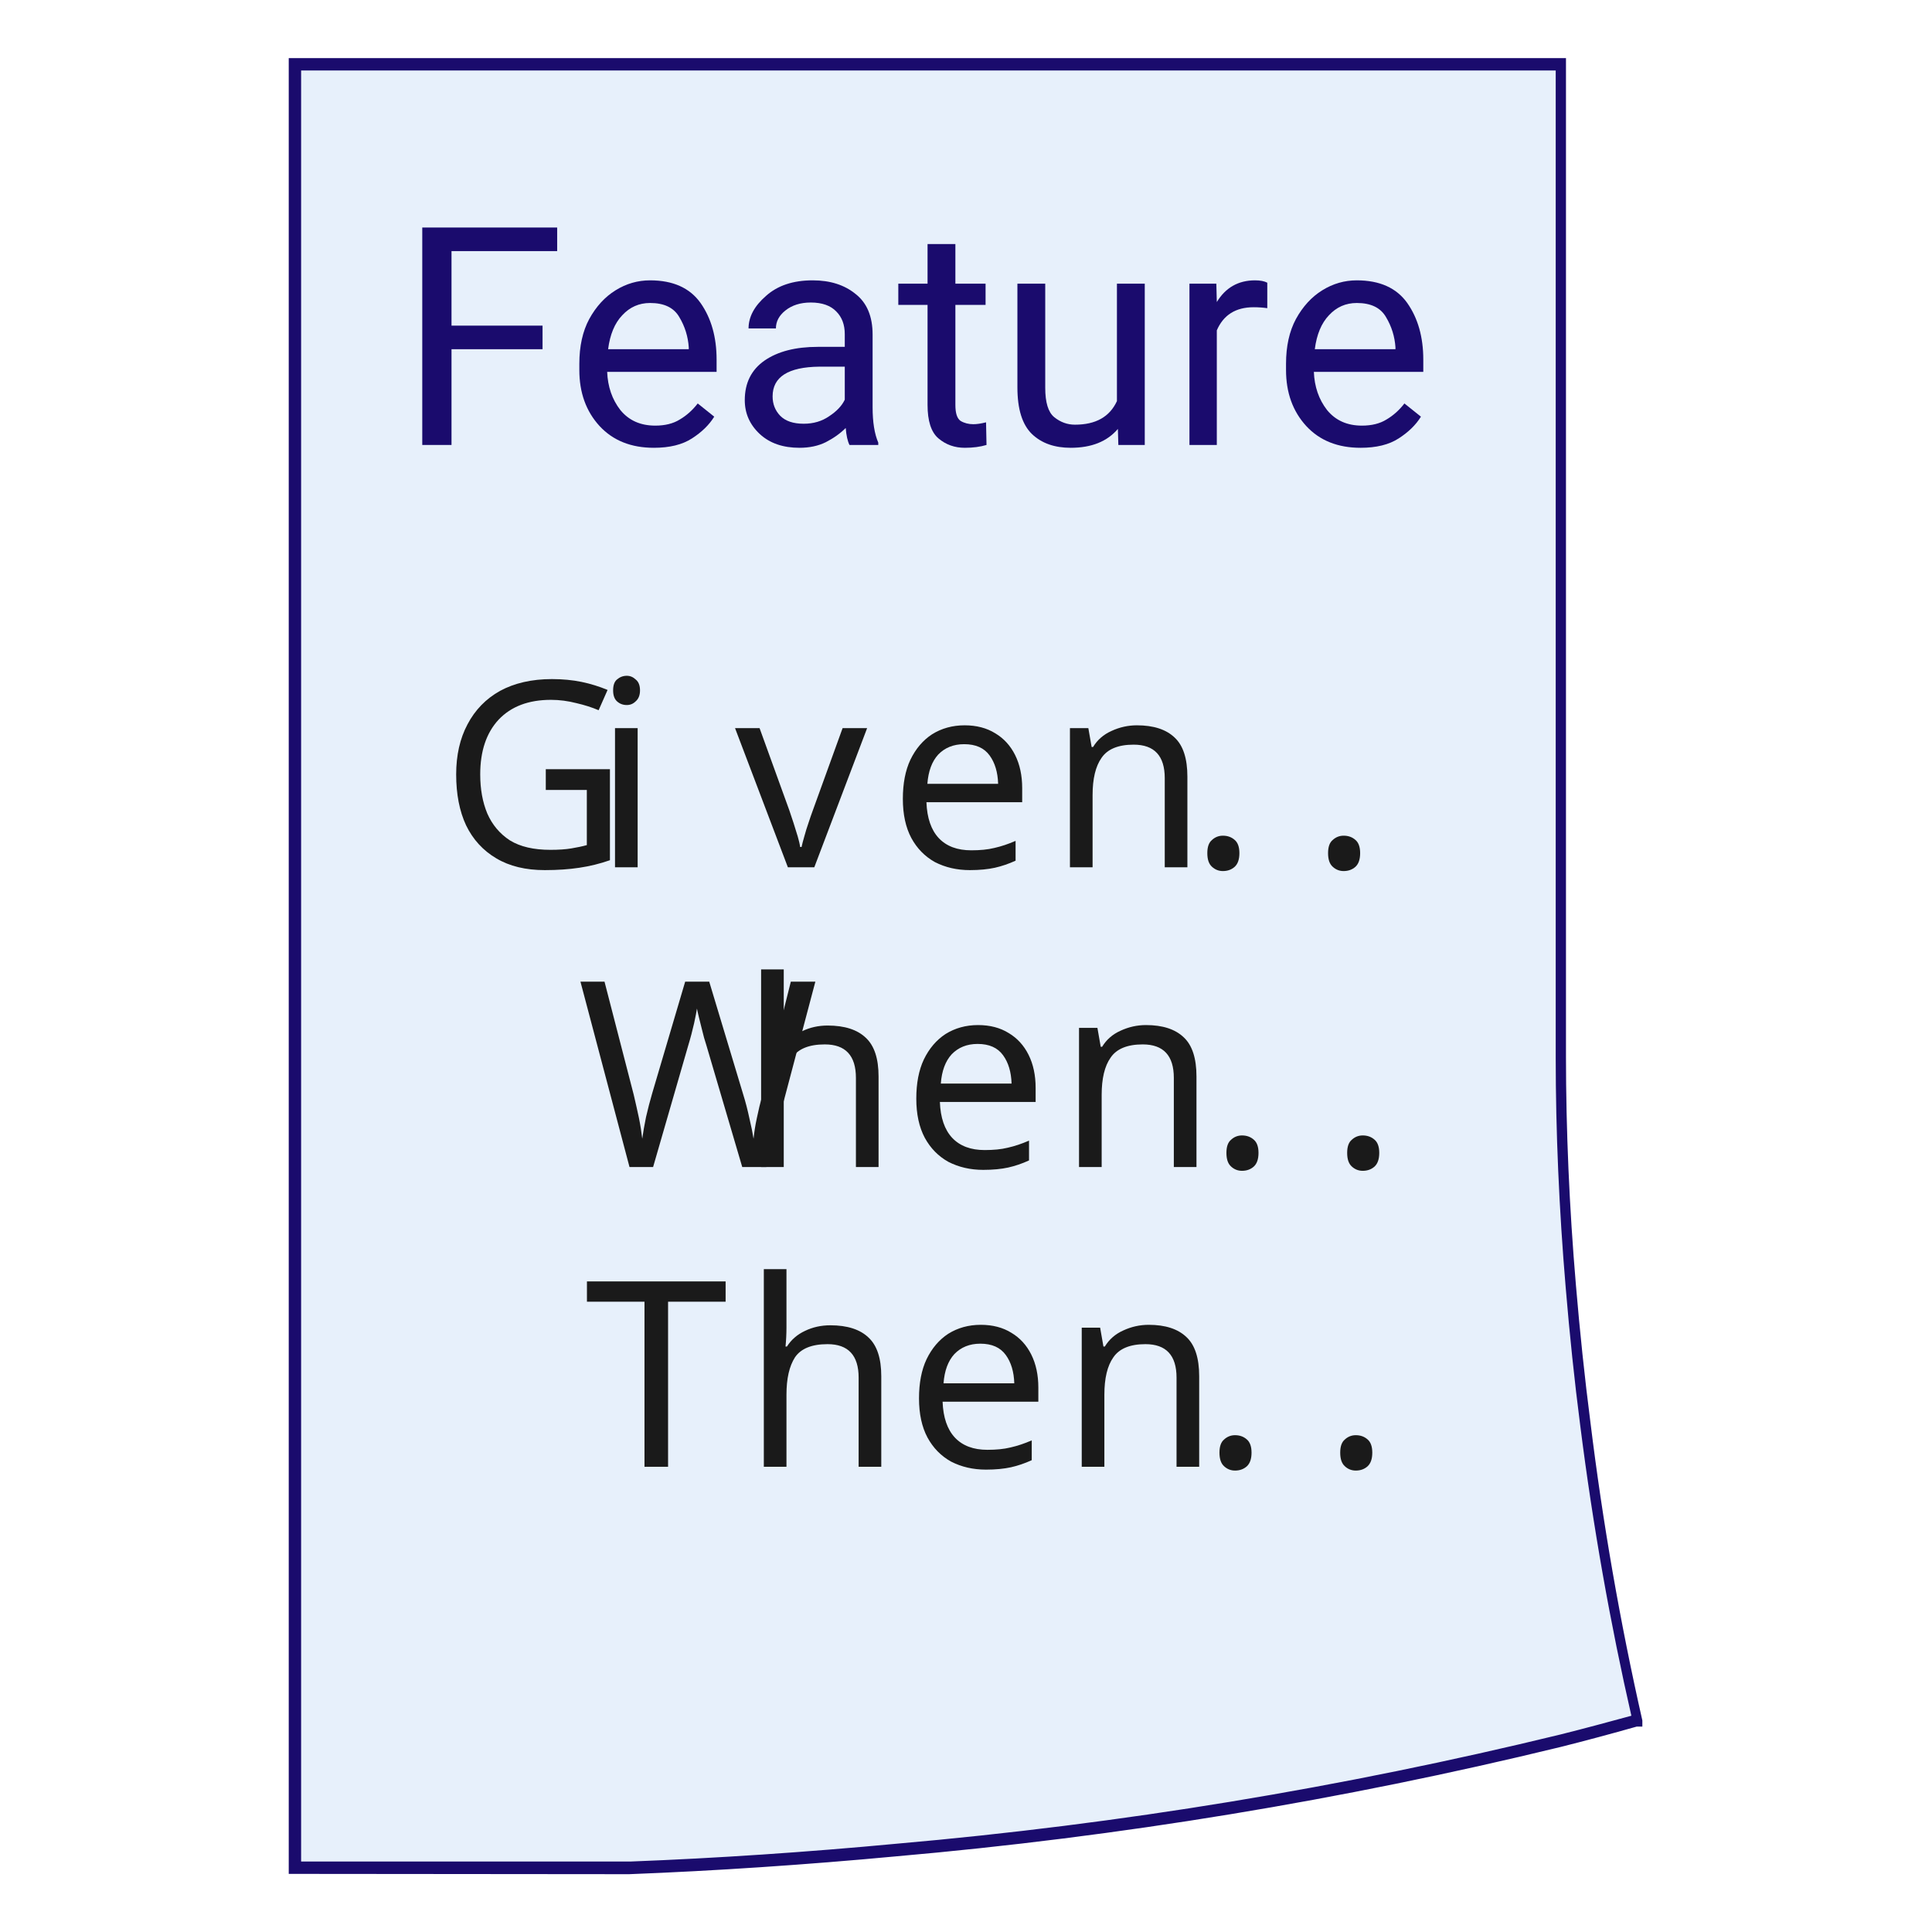
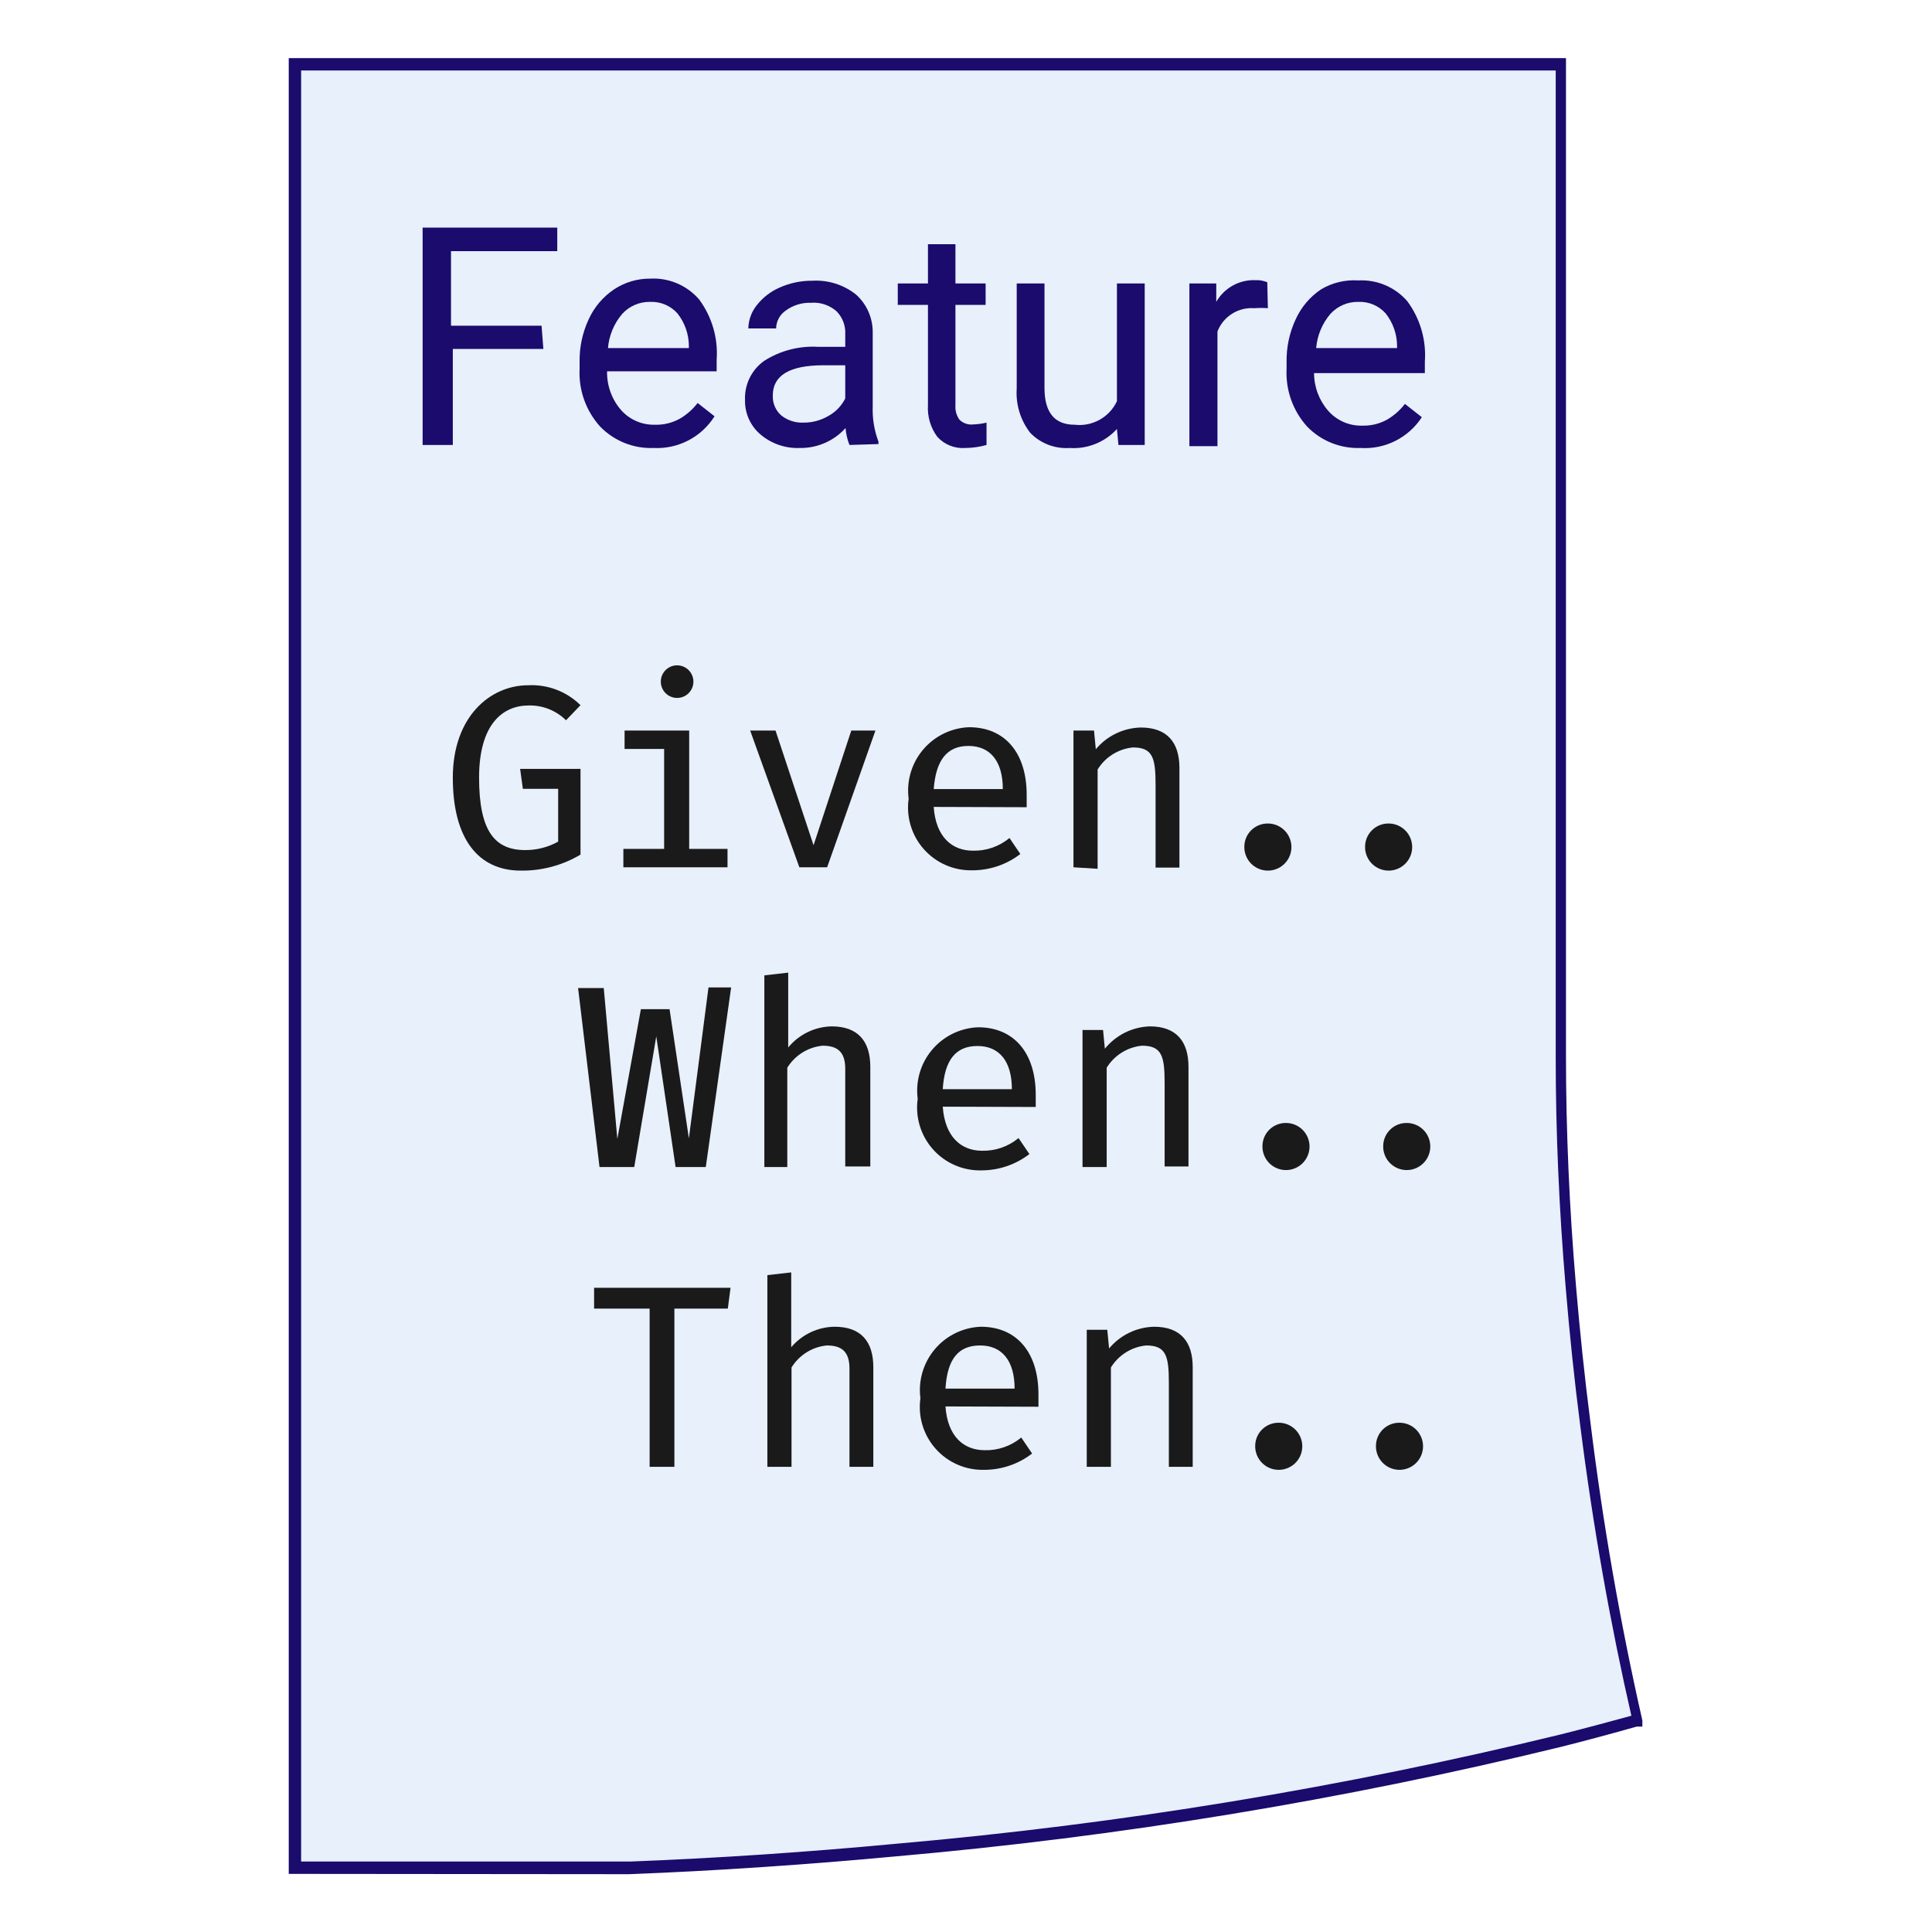
<svg xmlns="http://www.w3.org/2000/svg" id="main" viewBox="0 0 64 64">
  <defs>
-     <style>.cls-1{fill:#e7f0fb;}.cls-15,.cls-2{fill:#1a0b6d;}.cls-2{stroke:#1a0b6d;stroke-miterlimit:10;stroke-width:0.15px;}.cls-3{font-size:8.61px;fill:#1a1a1a;font-family:FiraMonoOT, Fira Mono OT;}.cls-4{letter-spacing:-0.01em;}.cls-5{letter-spacing:-0.05em;}.cls-6{letter-spacing:-0.01em;}.cls-7{letter-spacing:0.01em;}.cls-8{letter-spacing:-0.06em;}.cls-9{letter-spacing:-0.14em;}.cls-10{letter-spacing:0.02em;}.cls-11{letter-spacing:-0.02em;}.cls-12{letter-spacing:0.01em;}.cls-13{letter-spacing:-0.06em;}.cls-14{letter-spacing:-0.14em;}.cls-15{font-size:10.13px;font-family:Roboto-Regular, Roboto;}.cls-16{letter-spacing:0em;}.cls-17{letter-spacing:0em;}.cls-18{letter-spacing:0.01em;}.cls-19{letter-spacing:0em;}.cls-20{letter-spacing:0.01em;}.cls-21{letter-spacing:0em;}</style>
+     <style>.cls-1{fill:#e7f0fb;}.cls-2,.cls-4{fill:#1a0b6d;}.cls-2{stroke:#1a0b6d;stroke-miterlimit:10;stroke-width:0.15px;}.cls-3{fill:#1a1a1a;}</style>
  </defs>
  <path class="cls-1" d="M54.21,57q-1.23.35-2.54.68a147.14,147.14,0,0,1-22,3.62c-3,.28-6,.48-8.83.59H9.77V2.13h41.9V35c0,2.39.11,4.94.33,7.59.12,1.49.28,3,.48,4.55A99.49,99.49,0,0,0,54.21,57Z" />
  <path class="cls-2" d="M9.77,62H9.64V2H51.8V35c0,2.43.11,5,.33,7.58.13,1.54.29,3.07.48,4.54A99.29,99.29,0,0,0,54.33,57l0,.12-.12,0c-.85.24-1.7.47-2.54.68a147.45,147.45,0,0,1-22,3.62c-3,.28-6,.48-8.83.59Zm.13-.26h11c2.86-.11,5.83-.31,8.81-.59a147.17,147.17,0,0,0,22-3.62c.8-.2,1.61-.42,2.42-.64-.71-3.1-1.29-6.36-1.71-9.69-.19-1.47-.35-3-.48-4.56-.22-2.6-.33-5.16-.33-7.6V2.26H9.9Z" />
-   <text class="cls-3" transform="translate(14.58 28.73)">
-     <tspan class="cls-4">G</tspan>
-     <tspan class="cls-5" x="5.06" y="0">i</tspan>
-     <tspan class="cls-6" x="9.77" y="0">v</tspan>
-     <tspan class="cls-7" x="14.86" y="0">e</tspan>
-     <tspan class="cls-8" x="20.13" y="0">n</tspan>
-     <tspan class="cls-9" x="24.79" y="0">.</tspan>
-     <tspan x="28.79" y="0">.</tspan>
-     <tspan x="-0.63" y="9.93"> </tspan>
-     <tspan class="cls-10" x="4.54" y="9.93">W</tspan>
-     <tspan class="cls-7" x="9.9" y="9.93">he</tspan>
-     <tspan class="cls-11" x="20.43" y="9.93">n</tspan>
-     <tspan class="cls-9" x="25.42" y="9.93">.</tspan>
-     <tspan x="29.42" y="9.93">.</tspan>
-     <tspan x="-0.39" y="19.86"> </tspan>
-     <tspan class="cls-12" x="4.77" y="19.86">T</tspan>
-     <tspan class="cls-7" x="9.99" y="19.86">he</tspan>
-     <tspan class="cls-13" x="20.52" y="19.86">n</tspan>
-     <tspan class="cls-14" x="25.19" y="19.86">.</tspan>
-     <tspan x="29.19" y="19.86">.</tspan>
-   </text>
-   <text class="cls-15" transform="translate(13.16 14.74)">
-     <tspan class="cls-16">F</tspan>
-     <tspan class="cls-17" x="5.58" y="0">e</tspan>
-     <tspan class="cls-18" x="10.98" y="0">a</tspan>
-     <tspan class="cls-19" x="16.55" y="0">t</tspan>
-     <tspan class="cls-20" x="19.87" y="0">u</tspan>
-     <tspan class="cls-21" x="25.54" y="0">r</tspan>
-     <tspan x="28.99" y="0">e</tspan>
-   </text>
+   <path class="cls-3" d="M15,25.76c0-2,1.22-3.06,2.5-3.06a2.3,2.3,0,0,1,1.73.66l-.48.5a1.7,1.7,0,0,0-1.24-.49c-.84,0-1.64.6-1.64,2.39s.53,2.4,1.53,2.4a2.22,2.22,0,0,0,1.09-.28V26.13H17.32l-.09-.66h2v2.84a3.77,3.77,0,0,1-2,.53C15.86,28.83,15,27.81,15,25.76Z" />
+   <path class="cls-3" d="M22.83,28.12H24.1v.61H20.65v-.61H22V24.81H20.69V24.2h2.14Zm-.4-5a.54.54,0,1,1,0-1.08.54.54,0,1,1,0,1.08Z" />
+   <path class="cls-3" d="M27.4,28.73h-.92L24.85,24.2h.84L26.95,28h0l1.25-3.8H29Z" />
+   <path class="cls-3" d="M30.93,26.73c.07,1,.61,1.45,1.3,1.45a1.82,1.82,0,0,0,1.21-.42l.36.53a2.6,2.6,0,0,1-1.59.54,2.08,2.08,0,0,1-2.11-2.37,2.1,2.1,0,0,1,2-2.37c1.19,0,1.91.85,1.91,2.24,0,.16,0,.3,0,.41Zm0-.59h2.29c0-.94-.43-1.43-1.14-1.43S31,25.18,30.93,26.15Z" />
+   <path class="cls-3" d="M35.56,28.73V24.2h.68l.06.62a2,2,0,0,1,1.49-.72c.88,0,1.28.5,1.28,1.34v3.3h-.79V26c0-.89-.09-1.24-.75-1.24a1.55,1.55,0,0,0-1.17.73v3.29Z" />
+   <path class="cls-3" d="M42,27.28a.78.78,0,1,1-.78.77A.77.77,0,0,1,42,27.28Z" />
+   <path class="cls-3" d="M46,27.28a.78.78,0,1,1-.78.77A.77.77,0,0,1,46,27.28Z" />
+   <path class="cls-3" d="M23.38,38.66h-1l-.64-4.33h0l-.73,4.33H19.86l-.71-5.93H20l.45,5h0l.78-4.3h.95l.64,4.28h0l.65-5h.75Z" />
+   <path class="cls-3" d="M25.32,38.66V32.31l.79-.09V34.7A1.91,1.91,0,0,1,27.55,34c.88,0,1.28.5,1.28,1.34v3.3H28V35.41c0-.54-.23-.77-.75-.77a1.55,1.55,0,0,0-1.17.73v3.29Z" />
+   <path class="cls-3" d="M31.23,36.66c.07,1,.61,1.46,1.3,1.46a1.82,1.82,0,0,0,1.21-.42l.36.53a2.6,2.6,0,0,1-1.59.54A2.08,2.08,0,0,1,30.4,36.4a2.1,2.1,0,0,1,2-2.37c1.19,0,1.91.85,1.91,2.24,0,.16,0,.3,0,.4Zm0-.58h2.29c0-.94-.43-1.43-1.14-1.43S31.29,35.1,31.23,36.08Z" />
+   <path class="cls-3" d="M35.86,38.66V34.12h.68l.06.62A2,2,0,0,1,38.09,34c.88,0,1.28.5,1.28,1.34v3.3h-.79V35.88c0-.89-.09-1.24-.75-1.24a1.55,1.55,0,0,0-1.17.73v3.29Z" />
+   <path class="cls-3" d="M42.6,37.2a.78.78,0,1,1-.78.77A.77.77,0,0,1,42.6,37.2Z" />
+   <path class="cls-3" d="M46.6,37.2a.78.78,0,1,1-.78.77A.77.77,0,0,1,46.6,37.2Z" />
+   <path class="cls-3" d="M22.34,43.35v5.24h-.82V43.35H19.68v-.69H24.2l-.09.69Z" />
+   <path class="cls-3" d="M25.42,48.59V42.24l.79-.09v2.48a1.91,1.91,0,0,1,1.44-.68c.88,0,1.28.5,1.28,1.34v3.3h-.79V45.34c0-.54-.23-.77-.75-.77a1.55,1.55,0,0,0-1.17.73v3.29Z" />
+   <path class="cls-3" d="M31.32,46.59c.07,1,.61,1.45,1.3,1.45a1.82,1.82,0,0,0,1.21-.42l.36.53a2.6,2.6,0,0,1-1.59.54,2.08,2.08,0,0,1-2.11-2.37,2.1,2.1,0,0,1,2-2.37c1.19,0,1.91.85,1.91,2.24,0,.16,0,.3,0,.41Zm0-.59h2.29c0-.94-.43-1.43-1.14-1.43S31.38,45,31.32,46Z" />
+   <path class="cls-3" d="M36,48.59V44.05h.68l.06.62a2,2,0,0,1,1.49-.72c.88,0,1.28.5,1.28,1.34v3.3h-.79V45.81c0-.89-.09-1.24-.75-1.24a1.55,1.55,0,0,0-1.17.73v3.29Z" />
+   <path class="cls-3" d="M42.36,47.13a.78.78,0,1,1-.78.77A.77.77,0,0,1,42.36,47.13Z" />
+   <path class="cls-3" d="M46.36,47.13a.78.78,0,1,1-.78.77A.77.77,0,0,1,46.36,47.13Z" />
+   <path class="cls-4" d="M18,11.56h-3v3.18H14V7.54h4.46v.78H14.94v2.47h3Z" />
+   <path class="cls-4" d="M21.65,14.84a2.34,2.34,0,0,1-1.77-.71,2.65,2.65,0,0,1-.68-1.91V12a3.21,3.21,0,0,1,.3-1.42,2.38,2.38,0,0,1,.85-1,2.14,2.14,0,0,1,1.19-.35,2,2,0,0,1,1.62.69,3,3,0,0,1,.58,2v.38H20.11a1.9,1.9,0,0,0,.46,1.28,1.45,1.45,0,0,0,1.13.49,1.6,1.6,0,0,0,.82-.2,2.06,2.06,0,0,0,.59-.52l.56.44A2.25,2.25,0,0,1,21.65,14.84ZM21.54,10a1.22,1.22,0,0,0-.93.4,2,2,0,0,0-.47,1.13h2.68v-.07a1.75,1.75,0,0,0-.38-1.08A1.15,1.15,0,0,0,21.54,10Z" />
+   <path class="cls-4" d="M28.14,14.74a1.92,1.92,0,0,1-.13-.56,2,2,0,0,1-1.52.66,1.89,1.89,0,0,1-1.3-.45,1.45,1.45,0,0,1-.51-1.14,1.51,1.51,0,0,1,.64-1.3,3,3,0,0,1,1.79-.46H28v-.42a1,1,0,0,0-.29-.76,1.15,1.15,0,0,0-.85-.28,1.33,1.33,0,0,0-.82.25.73.73,0,0,0-.33.6h-.92a1.26,1.26,0,0,1,.28-.77,1.94,1.94,0,0,1,.77-.59,2.59,2.59,0,0,1,1.07-.22,2.12,2.12,0,0,1,1.45.46A1.67,1.67,0,0,1,28.91,11v2.46a3,3,0,0,0,.19,1.17v.08ZM26.62,14a1.61,1.61,0,0,0,.82-.22,1.35,1.35,0,0,0,.56-.58v-1.1h-.72q-1.68,0-1.68,1a.83.83,0,0,0,.29.67A1.11,1.11,0,0,0,26.62,14Z" />
+   <path class="cls-4" d="M31.65,8.09v1.3h1v.71h-1v3.32a.74.74,0,0,0,.13.48.56.56,0,0,0,.46.16,2.19,2.19,0,0,0,.44-.06v.74a2.68,2.68,0,0,1-.7.1,1.14,1.14,0,0,1-.93-.37,1.59,1.59,0,0,1-.31-1.05V10.1h-1V9.39h1V8.09Z" />
+   <path class="cls-4" d="M37,14.21a1.94,1.94,0,0,1-1.57.63,1.66,1.66,0,0,1-1.3-.5,2.15,2.15,0,0,1-.45-1.47V9.39h.92v3.46q0,1.22,1,1.22a1.37,1.37,0,0,0,1.4-.78V9.39h.92v5.35h-.87Z" />
+   <path class="cls-4" d="M42,10.21a2.82,2.82,0,0,0-.45,0,1.21,1.21,0,0,0-1.22.77v3.8H39.4V9.39h.89V10a1.43,1.43,0,0,1,1.28-.72.94.94,0,0,1,.41.07Z" />
+   <path class="cls-4" d="M45.07,14.84a2.34,2.34,0,0,1-1.77-.71,2.65,2.65,0,0,1-.68-1.91V12a3.21,3.21,0,0,1,.3-1.42,2.38,2.38,0,0,1,.85-1A2.14,2.14,0,0,1,45,9.29a2,2,0,0,1,1.62.69,3,3,0,0,1,.58,2v.38H43.53A1.9,1.9,0,0,0,44,13.61a1.45,1.45,0,0,0,1.13.49,1.6,1.6,0,0,0,.82-.2,2.06,2.06,0,0,0,.59-.52l.56.44A2.25,2.25,0,0,1,45.07,14.84ZM45,10a1.22,1.22,0,0,0-.93.4,2,2,0,0,0-.47,1.13h2.68v-.07a1.75,1.75,0,0,0-.38-1.08A1.15,1.15,0,0,0,45,10Z" />
</svg>
